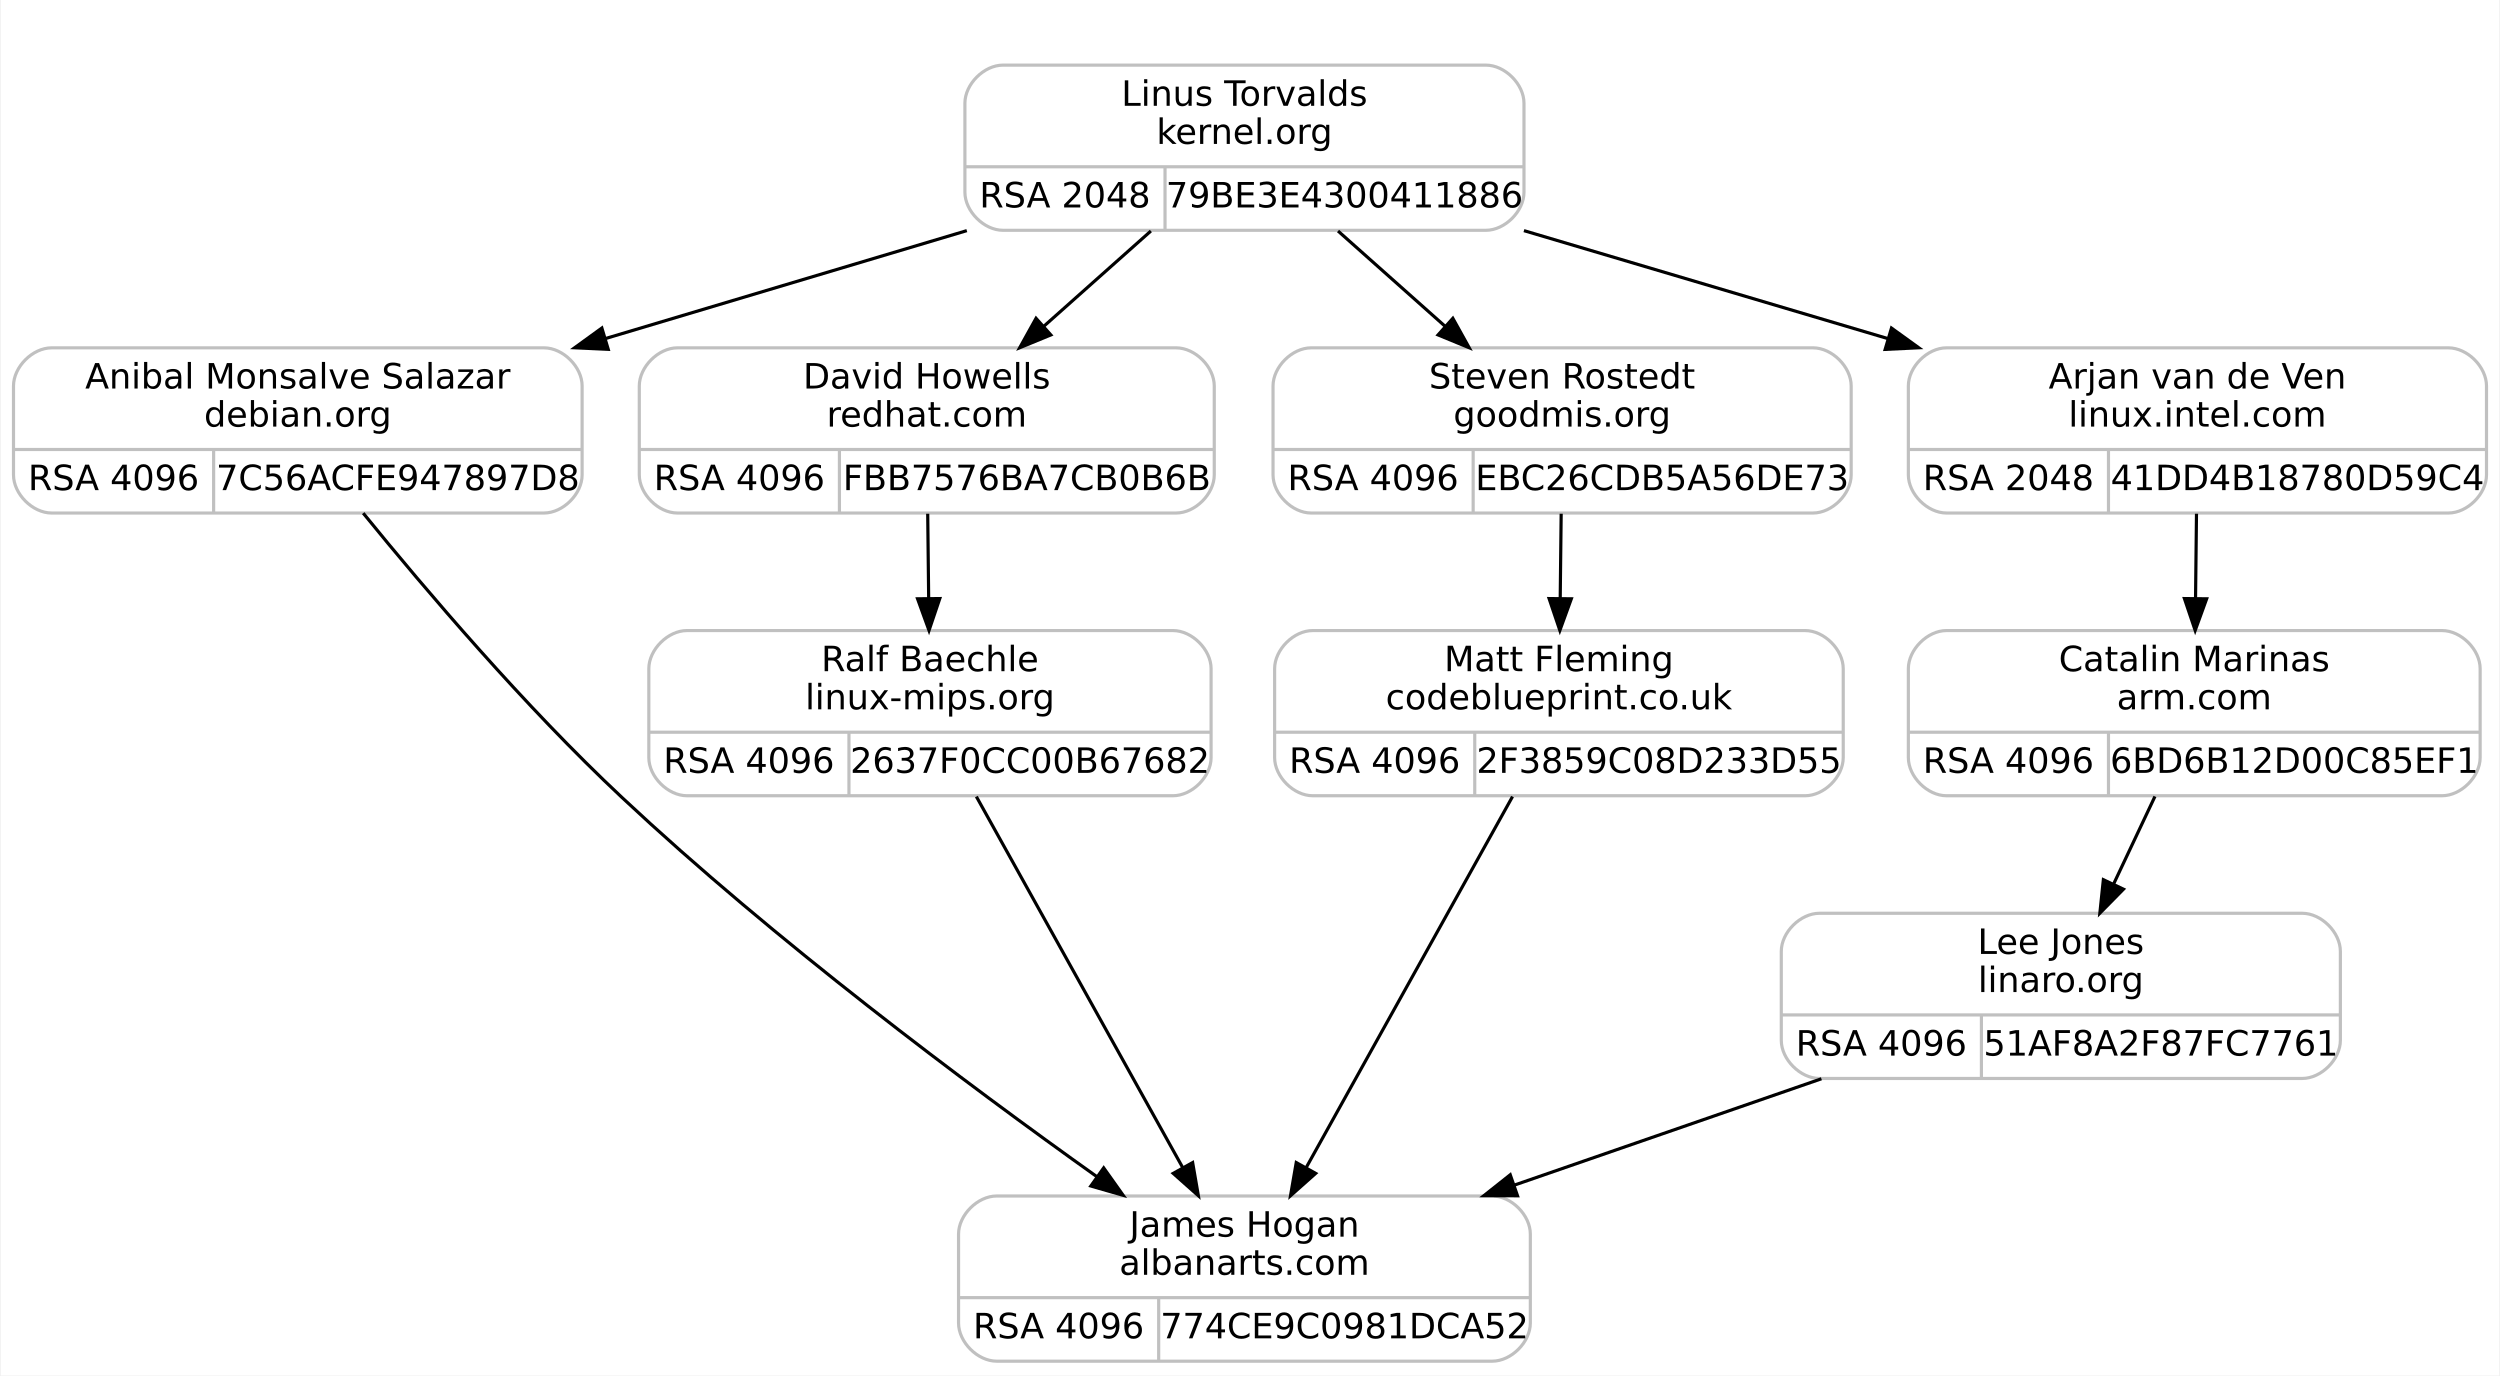
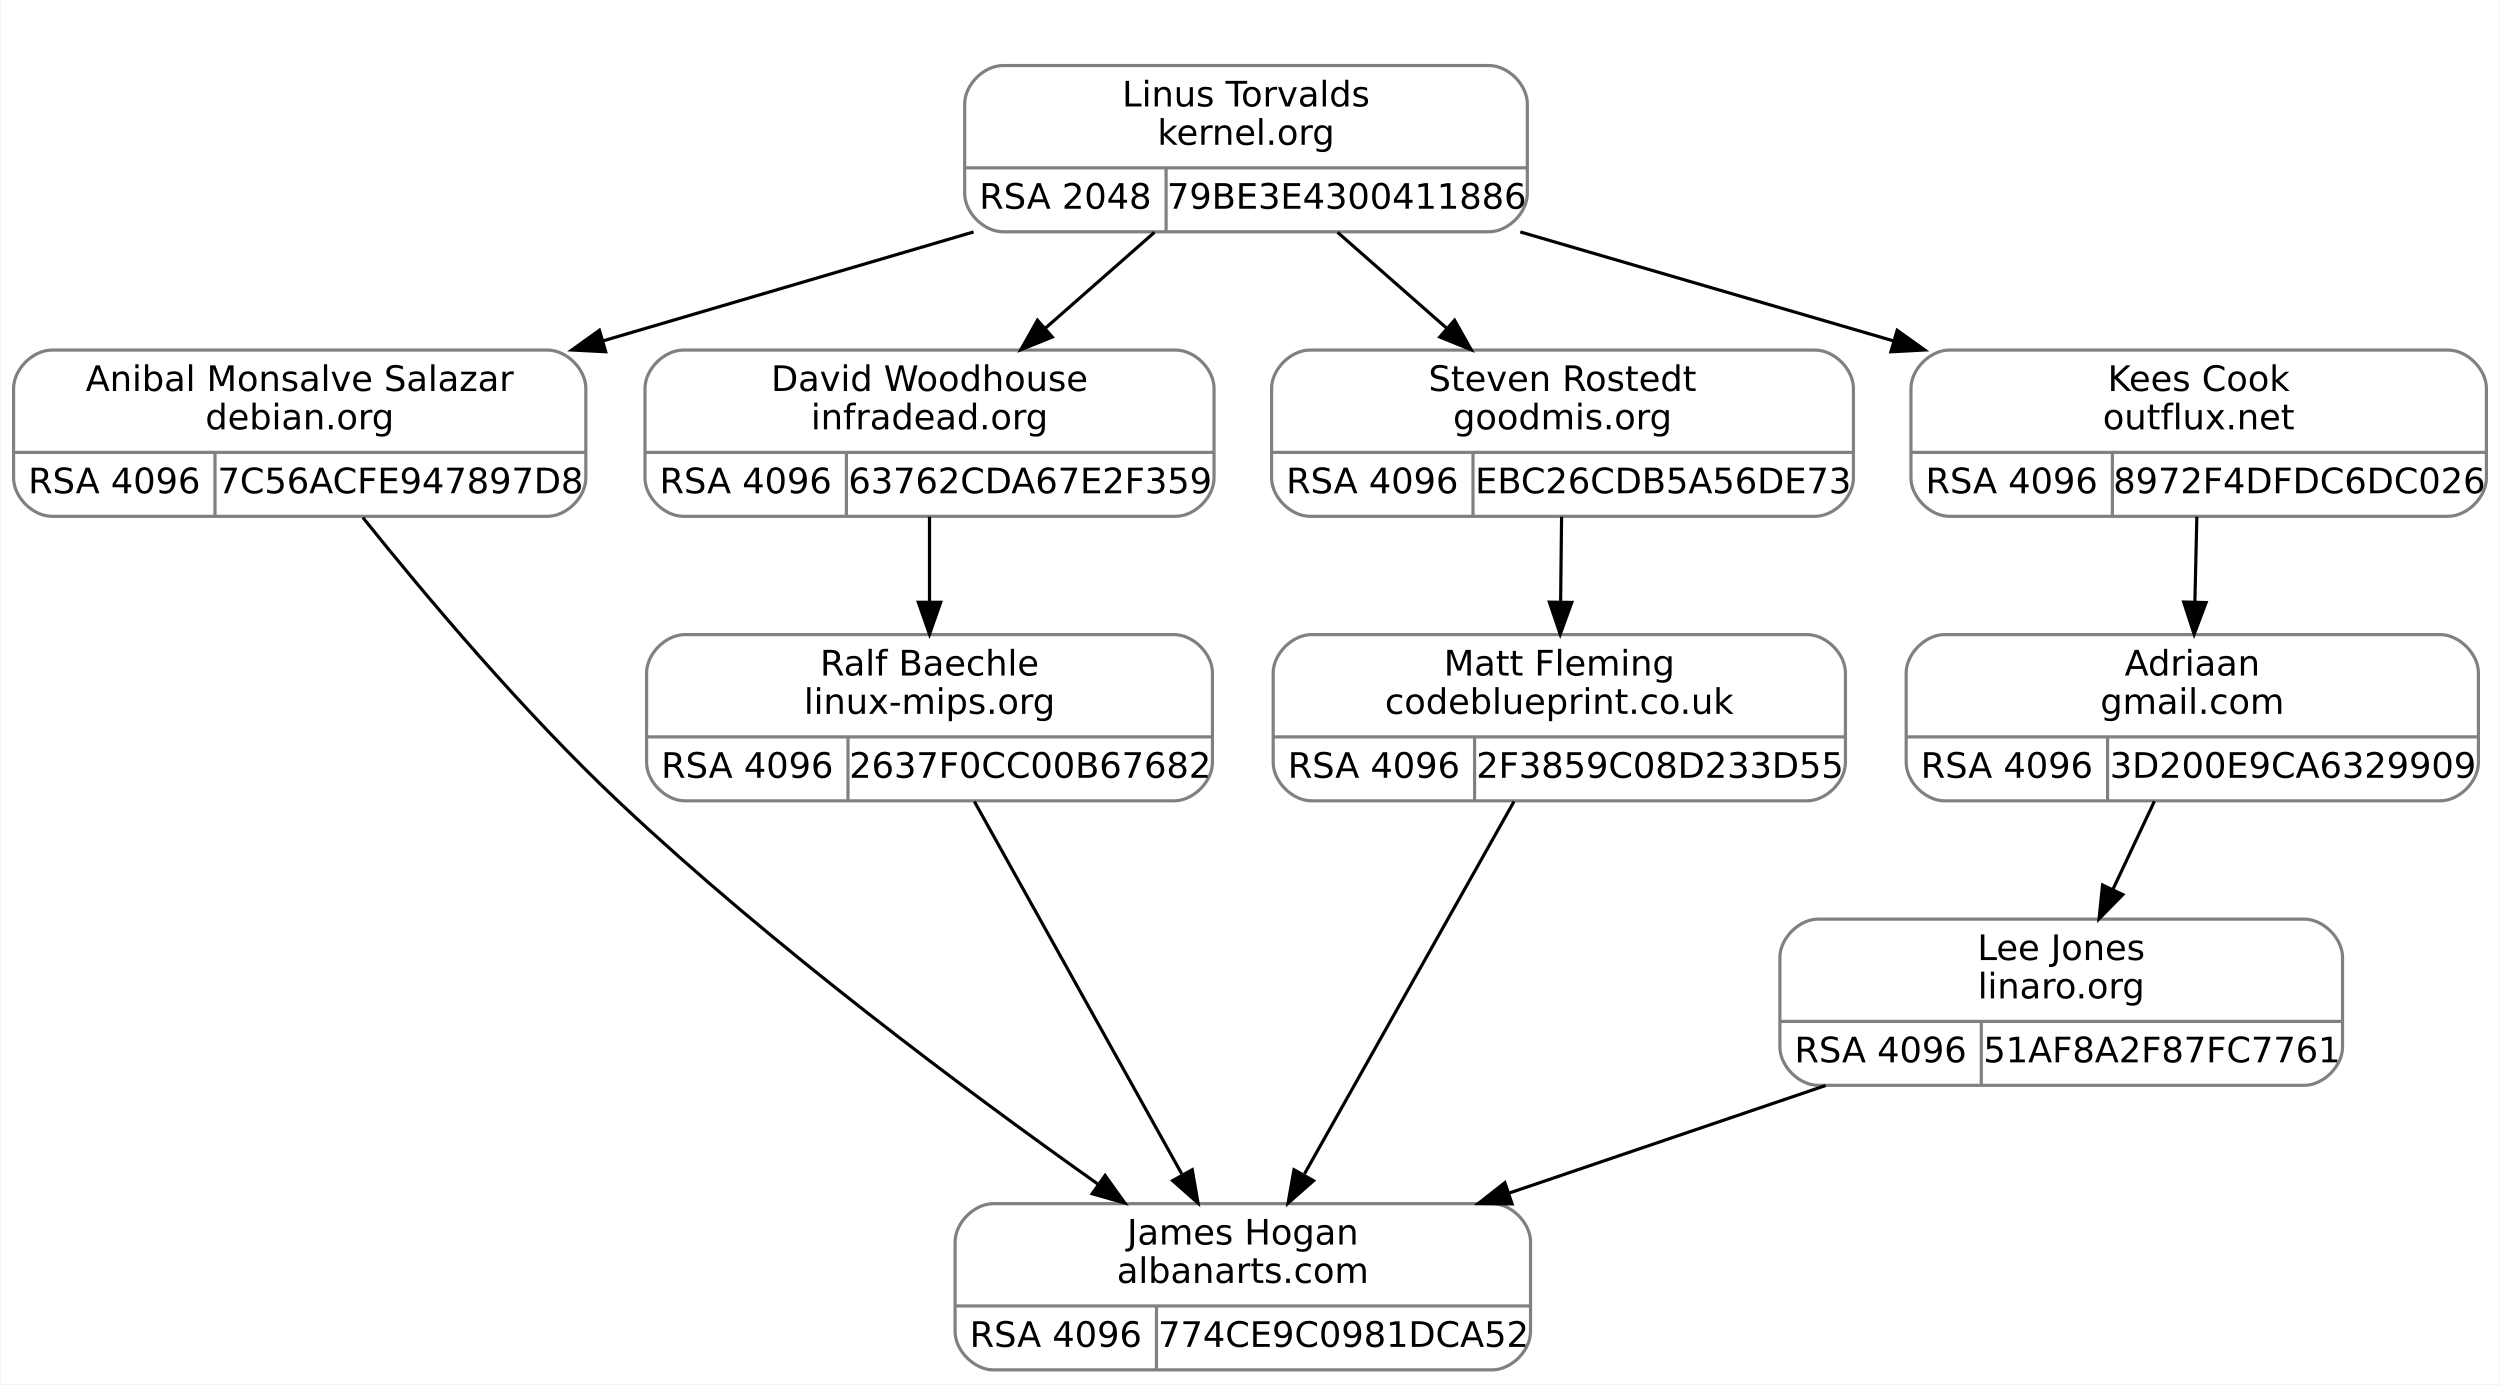
- <svg xmlns="http://www.w3.org/2000/svg" width="787pt" height="433pt" viewBox="0.00 0.00 786.50 433.00">
+ <svg xmlns="http://www.w3.org/2000/svg" width="782pt" height="433pt" viewBox="0.00 0.00 781.50 433.00">
  <g id="graph0" class="graph" transform="scale(1 1) rotate(0) translate(4 429)">
-     <polygon fill="#ffffff" stroke="transparent" points="-4,4 -4,-429 782.5,-429 782.5,4 -4,4" />
+     <polygon fill="white" stroke="transparent" points="-4,4 -4,-429 777.5,-429 777.5,4 -4,4" />
    <g id="clust1" class="cluster">
-       <polygon fill="none" stroke="#ffffff" points="291.5,-348 291.5,-417 483.5,-417 483.5,-348 291.5,-348" />
+       <polygon fill="none" stroke="white" points="289.5,-348 289.5,-417 481.5,-417 481.5,-348 289.5,-348" />
    </g>
    <g id="node1" class="node">
-       <path fill="none" stroke="#c0c0c0" d="M12,-267.5C12,-267.5 167,-267.5 167,-267.5 173,-267.5 179,-273.5 179,-279.5 179,-279.5 179,-307.5 179,-307.5 179,-313.5 173,-319.5 167,-319.5 167,-319.5 12,-319.5 12,-319.5 6,-319.5 0,-313.5 0,-307.5 0,-307.5 0,-279.5 0,-279.5 0,-273.5 6,-267.5 12,-267.5" />
-       <text text-anchor="middle" x="89.5" y="-306.7" font-family="droid sans,dejavu sans,helvetica" font-size="11.00" fill="#000000">Anibal Monsalve Salazar</text>
-       <text text-anchor="middle" x="89.5" y="-294.7" font-family="droid sans,dejavu sans,helvetica" font-size="11.00" fill="#000000">debian.org</text>
-       <polyline fill="none" stroke="#c0c0c0" points="0,-287.5 179,-287.5 " />
-       <text text-anchor="middle" x="31.5" y="-274.7" font-family="droid sans,dejavu sans,helvetica" font-size="11.00" fill="#000000">RSA 4096</text>
-       <polyline fill="none" stroke="#c0c0c0" points="63,-267.5 63,-287.5 " />
-       <text text-anchor="middle" x="121" y="-274.7" font-family="droid sans,dejavu sans,helvetica" font-size="11.00" fill="#000000">7C56ACFE947897D8</text>
+       <path fill="none" stroke="gray" d="M12,-267.5C12,-267.5 167,-267.5 167,-267.5 173,-267.5 179,-273.5 179,-279.5 179,-279.5 179,-307.5 179,-307.5 179,-313.5 173,-319.5 167,-319.5 167,-319.5 12,-319.5 12,-319.5 6,-319.5 0,-313.5 0,-307.5 0,-307.5 0,-279.5 0,-279.5 0,-273.5 6,-267.5 12,-267.5" />
+       <text text-anchor="middle" x="89.5" y="-306.7" font-family="droid sans,dejavu sans,helvetica" font-size="11.00">Anibal Monsalve Salazar</text>
+       <text text-anchor="middle" x="89.5" y="-294.7" font-family="droid sans,dejavu sans,helvetica" font-size="11.00">debian.org</text>
+       <polyline fill="none" stroke="gray" points="0,-287.5 179,-287.5 " />
+       <text text-anchor="middle" x="31.5" y="-274.7" font-family="droid sans,dejavu sans,helvetica" font-size="11.00">RSA 4096</text>
+       <polyline fill="none" stroke="gray" points="63,-267.5 63,-287.5 " />
+       <text text-anchor="middle" x="121" y="-274.7" font-family="droid sans,dejavu sans,helvetica" font-size="11.00">7C56ACFE947897D8</text>
    </g>
    <g id="node3" class="node">
-       <path fill="none" stroke="#c0c0c0" d="M309.5,-.5C309.5,-.5 465.5,-.5 465.5,-.5 471.5,-.5 477.5,-6.5 477.5,-12.5 477.5,-12.5 477.5,-40.5 477.5,-40.5 477.5,-46.5 471.5,-52.5 465.5,-52.5 465.5,-52.5 309.5,-52.5 309.5,-52.5 303.5,-52.5 297.5,-46.5 297.5,-40.5 297.5,-40.5 297.5,-12.5 297.5,-12.5 297.5,-6.5 303.5,-.5 309.5,-.5" />
-       <text text-anchor="middle" x="387.5" y="-39.7" font-family="droid sans,dejavu sans,helvetica" font-size="11.00" fill="#000000">James Hogan</text>
-       <text text-anchor="middle" x="387.5" y="-27.7" font-family="droid sans,dejavu sans,helvetica" font-size="11.00" fill="#000000">albanarts.com</text>
-       <polyline fill="none" stroke="#c0c0c0" points="297.5,-20.5 477.5,-20.5 " />
-       <text text-anchor="middle" x="329" y="-7.7" font-family="droid sans,dejavu sans,helvetica" font-size="11.00" fill="#000000">RSA 4096</text>
-       <polyline fill="none" stroke="#c0c0c0" points="360.5,-.5 360.5,-20.5 " />
-       <text text-anchor="middle" x="419" y="-7.7" font-family="droid sans,dejavu sans,helvetica" font-size="11.00" fill="#000000">774CE9C0981DCA52</text>
+       <path fill="none" stroke="gray" d="M306.5,-0.5C306.5,-0.5 462.5,-0.5 462.5,-0.5 468.5,-0.5 474.5,-6.5 474.5,-12.5 474.5,-12.5 474.5,-40.5 474.5,-40.5 474.5,-46.5 468.5,-52.5 462.5,-52.5 462.5,-52.5 306.5,-52.5 306.5,-52.5 300.5,-52.5 294.5,-46.5 294.5,-40.5 294.5,-40.5 294.5,-12.5 294.5,-12.5 294.5,-6.5 300.5,-0.5 306.5,-0.5" />
+       <text text-anchor="middle" x="384.5" y="-39.7" font-family="droid sans,dejavu sans,helvetica" font-size="11.00">James Hogan</text>
+       <text text-anchor="middle" x="384.5" y="-27.7" font-family="droid sans,dejavu sans,helvetica" font-size="11.00">albanarts.com</text>
+       <polyline fill="none" stroke="gray" points="294.5,-20.5 474.5,-20.5 " />
+       <text text-anchor="middle" x="326" y="-7.7" font-family="droid sans,dejavu sans,helvetica" font-size="11.00">RSA 4096</text>
+       <polyline fill="none" stroke="gray" points="357.5,-0.5 357.5,-20.5 " />
+       <text text-anchor="middle" x="416" y="-7.7" font-family="droid sans,dejavu sans,helvetica" font-size="11.00">774CE9C0981DCA52</text>
    </g>
    <g id="edge2" class="edge">
-       <path fill="none" stroke="#000000" d="M110.09,-267.457C129.828,-243.178 161.042,-206.53 191.5,-178 239.513,-133.028 300.125,-87.71 341.138,-58.516" />
-       <polygon fill="#000000" stroke="#000000" points="343.188,-61.353 349.325,-52.717 339.142,-55.641 343.188,-61.353" />
+       <path fill="none" stroke="black" d="M109.26,-267.11C128.55,-243.03 159.33,-206.4 189.5,-178 237.47,-132.85 298.32,-87.54 339.17,-58.62" />
+       <polygon fill="black" stroke="black" points="341.42,-61.32 347.58,-52.7 337.38,-55.6 341.42,-61.32" />
    </g>
    <g id="node2" class="node">
-       <path fill="none" stroke="#c0c0c0" d="M311.5,-356.5C311.5,-356.5 463.5,-356.5 463.5,-356.5 469.5,-356.5 475.5,-362.5 475.5,-368.5 475.5,-368.5 475.5,-396.5 475.5,-396.5 475.5,-402.5 469.5,-408.5 463.5,-408.5 463.5,-408.5 311.5,-408.5 311.5,-408.5 305.5,-408.5 299.5,-402.5 299.5,-396.5 299.5,-396.5 299.5,-368.5 299.5,-368.5 299.5,-362.5 305.5,-356.5 311.5,-356.5" />
-       <text text-anchor="middle" x="387.5" y="-395.7" font-family="droid sans,dejavu sans,helvetica" font-size="11.00" fill="#000000">Linus Torvalds</text>
-       <text text-anchor="middle" x="387.5" y="-383.7" font-family="droid sans,dejavu sans,helvetica" font-size="11.00" fill="#000000">kernel.org</text>
-       <polyline fill="none" stroke="#c0c0c0" points="299.5,-376.5 475.5,-376.5 " />
-       <text text-anchor="middle" x="331" y="-363.7" font-family="droid sans,dejavu sans,helvetica" font-size="11.00" fill="#000000">RSA 2048</text>
-       <polyline fill="none" stroke="#c0c0c0" points="362.5,-356.5 362.5,-376.5 " />
-       <text text-anchor="middle" x="419" y="-363.7" font-family="droid sans,dejavu sans,helvetica" font-size="11.00" fill="#000000">79BE3E4300411886</text>
+       <path fill="none" stroke="gray" d="M309.5,-356.5C309.5,-356.5 461.5,-356.5 461.5,-356.5 467.5,-356.5 473.5,-362.5 473.5,-368.5 473.5,-368.5 473.5,-396.5 473.5,-396.5 473.5,-402.5 467.5,-408.5 461.5,-408.5 461.5,-408.5 309.5,-408.5 309.5,-408.5 303.5,-408.5 297.5,-402.5 297.5,-396.5 297.5,-396.5 297.5,-368.5 297.5,-368.5 297.5,-362.5 303.5,-356.5 309.5,-356.5" />
+       <text text-anchor="middle" x="385.5" y="-395.7" font-family="droid sans,dejavu sans,helvetica" font-size="11.00">Linus Torvalds</text>
+       <text text-anchor="middle" x="385.5" y="-383.7" font-family="droid sans,dejavu sans,helvetica" font-size="11.00">kernel.org</text>
+       <polyline fill="none" stroke="gray" points="297.5,-376.5 473.5,-376.5 " />
+       <text text-anchor="middle" x="329" y="-363.7" font-family="droid sans,dejavu sans,helvetica" font-size="11.00">RSA 2048</text>
+       <polyline fill="none" stroke="gray" points="360.5,-356.5 360.5,-376.5 " />
+       <text text-anchor="middle" x="417" y="-363.7" font-family="droid sans,dejavu sans,helvetica" font-size="11.00">79BE3E4300411886</text>
    </g>
    <g id="edge1" class="edge">
-       <path fill="none" stroke="#000000" d="M300.104,-356.398C264.395,-345.734 222.958,-333.358 186.333,-322.42" />
-       <polygon fill="#000000" stroke="#000000" points="187.221,-319.032 176.637,-319.524 185.217,-325.74 187.221,-319.032" />
+       <path fill="none" stroke="black" d="M300.28,-356.45C264.07,-345.81 221.69,-333.35 184.48,-322.41" />
+       <polygon fill="black" stroke="black" points="185.21,-318.98 174.63,-319.52 183.24,-325.7 185.21,-318.98" />
    </g>
    <g id="node4" class="node">
-       <path fill="none" stroke="#c0c0c0" d="M209,-267.5C209,-267.5 366,-267.5 366,-267.5 372,-267.5 378,-273.5 378,-279.5 378,-279.5 378,-307.5 378,-307.5 378,-313.5 372,-319.5 366,-319.5 366,-319.5 209,-319.5 209,-319.5 203,-319.5 197,-313.5 197,-307.5 197,-307.5 197,-279.5 197,-279.5 197,-273.5 203,-267.5 209,-267.5" />
-       <text text-anchor="middle" x="287.5" y="-306.7" font-family="droid sans,dejavu sans,helvetica" font-size="11.00" fill="#000000">David Howells</text>
-       <text text-anchor="middle" x="287.5" y="-294.7" font-family="droid sans,dejavu sans,helvetica" font-size="11.00" fill="#000000">redhat.com</text>
-       <polyline fill="none" stroke="#c0c0c0" points="197,-287.5 378,-287.5 " />
-       <text text-anchor="middle" x="228.5" y="-274.7" font-family="droid sans,dejavu sans,helvetica" font-size="11.00" fill="#000000">RSA 4096</text>
-       <polyline fill="none" stroke="#c0c0c0" points="260,-267.5 260,-287.5 " />
-       <text text-anchor="middle" x="319" y="-274.7" font-family="droid sans,dejavu sans,helvetica" font-size="11.00" fill="#000000">FBB7576BA7CB0B6B</text>
+       <path fill="none" stroke="gray" d="M209.5,-267.5C209.5,-267.5 363.5,-267.5 363.5,-267.5 369.5,-267.5 375.5,-273.5 375.5,-279.5 375.5,-279.5 375.5,-307.5 375.5,-307.5 375.5,-313.5 369.5,-319.5 363.5,-319.5 363.5,-319.5 209.5,-319.5 209.5,-319.5 203.5,-319.5 197.5,-313.5 197.5,-307.5 197.5,-307.5 197.5,-279.5 197.5,-279.5 197.5,-273.5 203.5,-267.5 209.5,-267.5" />
+       <text text-anchor="middle" x="286.5" y="-306.7" font-family="droid sans,dejavu sans,helvetica" font-size="11.00">David Woodhouse</text>
+       <text text-anchor="middle" x="286.5" y="-294.7" font-family="droid sans,dejavu sans,helvetica" font-size="11.00">infradead.org</text>
+       <polyline fill="none" stroke="gray" points="197.5,-287.5 375.5,-287.5 " />
+       <text text-anchor="middle" x="229" y="-274.7" font-family="droid sans,dejavu sans,helvetica" font-size="11.00">RSA 4096</text>
+       <polyline fill="none" stroke="gray" points="260.5,-267.5 260.5,-287.5 " />
+       <text text-anchor="middle" x="318" y="-274.7" font-family="droid sans,dejavu sans,helvetica" font-size="11.00">63762CDA67E2F359</text>
    </g>
    <g id="edge3" class="edge">
-       <path fill="none" stroke="#000000" d="M358.038,-356.278C347.459,-346.863 335.395,-336.126 324.272,-326.227" />
-       <polygon fill="#000000" stroke="#000000" points="326.549,-323.568 316.752,-319.534 321.895,-328.797 326.549,-323.568" />
+       <path fill="none" stroke="black" d="M356.87,-356.34C346.19,-346.96 333.94,-336.19 322.68,-326.29" />
+       <polygon fill="black" stroke="black" points="324.89,-323.58 315.07,-319.61 320.27,-328.84 324.89,-323.58" />
    </g>
    <g id="node6" class="node">
-       <path fill="none" stroke="#c0c0c0" d="M408.5,-267.5C408.5,-267.5 566.5,-267.5 566.5,-267.5 572.5,-267.5 578.5,-273.5 578.5,-279.5 578.5,-279.5 578.5,-307.5 578.5,-307.5 578.5,-313.5 572.5,-319.5 566.5,-319.5 566.5,-319.5 408.5,-319.5 408.5,-319.5 402.5,-319.5 396.5,-313.5 396.5,-307.5 396.5,-307.5 396.5,-279.5 396.5,-279.5 396.5,-273.5 402.5,-267.5 408.5,-267.5" />
-       <text text-anchor="middle" x="487.5" y="-306.7" font-family="droid sans,dejavu sans,helvetica" font-size="11.00" fill="#000000">Steven Rostedt</text>
-       <text text-anchor="middle" x="487.5" y="-294.7" font-family="droid sans,dejavu sans,helvetica" font-size="11.00" fill="#000000">goodmis.org</text>
-       <polyline fill="none" stroke="#c0c0c0" points="396.5,-287.5 578.5,-287.5 " />
-       <text text-anchor="middle" x="428" y="-274.7" font-family="droid sans,dejavu sans,helvetica" font-size="11.00" fill="#000000">RSA 4096</text>
-       <polyline fill="none" stroke="#c0c0c0" points="459.5,-267.5 459.5,-287.5 " />
-       <text text-anchor="middle" x="519" y="-274.7" font-family="droid sans,dejavu sans,helvetica" font-size="11.00" fill="#000000">EBC26CDB5A56DE73</text>
+       <path fill="none" stroke="gray" d="M405.5,-267.5C405.5,-267.5 563.5,-267.5 563.5,-267.5 569.5,-267.5 575.5,-273.5 575.5,-279.5 575.5,-279.5 575.5,-307.5 575.5,-307.5 575.5,-313.5 569.5,-319.5 563.5,-319.5 563.5,-319.5 405.5,-319.5 405.5,-319.5 399.5,-319.5 393.5,-313.5 393.5,-307.5 393.5,-307.5 393.5,-279.5 393.5,-279.5 393.5,-273.5 399.5,-267.5 405.5,-267.5" />
+       <text text-anchor="middle" x="484.5" y="-306.7" font-family="droid sans,dejavu sans,helvetica" font-size="11.00">Steven Rostedt</text>
+       <text text-anchor="middle" x="484.5" y="-294.7" font-family="droid sans,dejavu sans,helvetica" font-size="11.00">goodmis.org</text>
+       <polyline fill="none" stroke="gray" points="393.5,-287.5 575.5,-287.5 " />
+       <text text-anchor="middle" x="425" y="-274.7" font-family="droid sans,dejavu sans,helvetica" font-size="11.00">RSA 4096</text>
+       <polyline fill="none" stroke="gray" points="456.5,-267.5 456.5,-287.5 " />
+       <text text-anchor="middle" x="516" y="-274.7" font-family="droid sans,dejavu sans,helvetica" font-size="11.00">EBC26CDB5A56DE73</text>
    </g>
    <g id="edge6" class="edge">
-       <path fill="none" stroke="#000000" d="M416.962,-356.278C427.541,-346.863 439.605,-336.126 450.728,-326.227" />
-       <polygon fill="#000000" stroke="#000000" points="453.105,-328.797 458.248,-319.534 448.451,-323.568 453.105,-328.797" />
+       <path fill="none" stroke="black" d="M414.13,-356.34C424.81,-346.96 437.06,-336.19 448.32,-326.29" />
+       <polygon fill="black" stroke="black" points="450.73,-328.84 455.93,-319.61 446.11,-323.58 450.73,-328.84" />
    </g>
    <g id="node8" class="node">
-       <path fill="none" stroke="#c0c0c0" d="M608.5,-267.5C608.5,-267.5 766.5,-267.5 766.5,-267.5 772.5,-267.5 778.5,-273.5 778.5,-279.5 778.5,-279.5 778.5,-307.5 778.5,-307.5 778.5,-313.5 772.5,-319.5 766.5,-319.5 766.5,-319.5 608.5,-319.5 608.5,-319.5 602.5,-319.5 596.5,-313.5 596.5,-307.5 596.5,-307.5 596.5,-279.5 596.5,-279.5 596.5,-273.5 602.5,-267.5 608.5,-267.5" />
-       <text text-anchor="middle" x="687.5" y="-306.7" font-family="droid sans,dejavu sans,helvetica" font-size="11.00" fill="#000000">Arjan van de Ven</text>
-       <text text-anchor="middle" x="687.5" y="-294.7" font-family="droid sans,dejavu sans,helvetica" font-size="11.00" fill="#000000">linux.intel.com</text>
-       <polyline fill="none" stroke="#c0c0c0" points="596.5,-287.5 778.5,-287.5 " />
-       <text text-anchor="middle" x="628" y="-274.7" font-family="droid sans,dejavu sans,helvetica" font-size="11.00" fill="#000000">RSA 2048</text>
-       <polyline fill="none" stroke="#c0c0c0" points="659.5,-267.5 659.5,-287.5 " />
-       <text text-anchor="middle" x="719" y="-274.7" font-family="droid sans,dejavu sans,helvetica" font-size="11.00" fill="#000000">41DD4B18780D59C4</text>
+       <path fill="none" stroke="gray" d="M605.5,-267.5C605.5,-267.5 761.5,-267.5 761.5,-267.5 767.5,-267.5 773.5,-273.5 773.5,-279.5 773.5,-279.5 773.5,-307.5 773.5,-307.5 773.5,-313.5 767.5,-319.5 761.5,-319.5 761.5,-319.5 605.5,-319.5 605.5,-319.5 599.5,-319.5 593.5,-313.5 593.5,-307.5 593.5,-307.5 593.5,-279.5 593.5,-279.5 593.5,-273.5 599.5,-267.5 605.5,-267.5" />
+       <text text-anchor="middle" x="683.5" y="-306.7" font-family="droid sans,dejavu sans,helvetica" font-size="11.00">Kees Cook</text>
+       <text text-anchor="middle" x="683.5" y="-294.7" font-family="droid sans,dejavu sans,helvetica" font-size="11.00">outflux.net</text>
+       <polyline fill="none" stroke="gray" points="593.5,-287.5 773.5,-287.5 " />
+       <text text-anchor="middle" x="625" y="-274.7" font-family="droid sans,dejavu sans,helvetica" font-size="11.00">RSA 4096</text>
+       <polyline fill="none" stroke="gray" points="656.5,-267.5 656.5,-287.5 " />
+       <text text-anchor="middle" x="715" y="-274.7" font-family="droid sans,dejavu sans,helvetica" font-size="11.00">8972F4DFDC6DC026</text>
    </g>
    <g id="edge9" class="edge">
-       <path fill="none" stroke="#000000" d="M475.483,-356.398C511.431,-345.734 553.146,-333.358 590.017,-322.42" />
-       <polygon fill="#000000" stroke="#000000" points="591.186,-325.724 599.778,-319.524 589.196,-319.013 591.186,-325.724" />
+       <path fill="none" stroke="black" d="M471.29,-356.45C507.75,-345.81 550.41,-333.35 587.88,-322.41" />
+       <polygon fill="black" stroke="black" points="589.18,-325.68 597.8,-319.52 587.22,-318.96 589.18,-325.68" />
    </g>
    <g id="node5" class="node">
-       <path fill="none" stroke="#c0c0c0" d="M212,-178.5C212,-178.5 365,-178.5 365,-178.5 371,-178.5 377,-184.5 377,-190.5 377,-190.5 377,-218.5 377,-218.5 377,-224.5 371,-230.5 365,-230.5 365,-230.5 212,-230.5 212,-230.5 206,-230.5 200,-224.5 200,-218.5 200,-218.5 200,-190.5 200,-190.5 200,-184.5 206,-178.5 212,-178.5" />
-       <text text-anchor="middle" x="288.5" y="-217.7" font-family="droid sans,dejavu sans,helvetica" font-size="11.00" fill="#000000">Ralf Baechle</text>
-       <text text-anchor="middle" x="288.5" y="-205.7" font-family="droid sans,dejavu sans,helvetica" font-size="11.00" fill="#000000">linux-mips.org</text>
-       <polyline fill="none" stroke="#c0c0c0" points="200,-198.5 377,-198.5 " />
-       <text text-anchor="middle" x="231.5" y="-185.7" font-family="droid sans,dejavu sans,helvetica" font-size="11.00" fill="#000000">RSA 4096</text>
-       <polyline fill="none" stroke="#c0c0c0" points="263,-178.5 263,-198.5 " />
-       <text text-anchor="middle" x="320" y="-185.7" font-family="droid sans,dejavu sans,helvetica" font-size="11.00" fill="#000000">2637F0CC00B67682</text>
+       <path fill="none" stroke="gray" d="M210,-178.5C210,-178.5 363,-178.5 363,-178.5 369,-178.5 375,-184.5 375,-190.5 375,-190.5 375,-218.5 375,-218.5 375,-224.5 369,-230.5 363,-230.5 363,-230.5 210,-230.5 210,-230.5 204,-230.5 198,-224.5 198,-218.5 198,-218.5 198,-190.5 198,-190.5 198,-184.5 204,-178.5 210,-178.5" />
+       <text text-anchor="middle" x="286.5" y="-217.7" font-family="droid sans,dejavu sans,helvetica" font-size="11.00">Ralf Baechle</text>
+       <text text-anchor="middle" x="286.5" y="-205.7" font-family="droid sans,dejavu sans,helvetica" font-size="11.00">linux-mips.org</text>
+       <polyline fill="none" stroke="gray" points="198,-198.5 375,-198.5 " />
+       <text text-anchor="middle" x="229.5" y="-185.7" font-family="droid sans,dejavu sans,helvetica" font-size="11.00">RSA 4096</text>
+       <polyline fill="none" stroke="gray" points="261,-178.5 261,-198.5 " />
+       <text text-anchor="middle" x="318" y="-185.7" font-family="droid sans,dejavu sans,helvetica" font-size="11.00">2637F0CC00B67682</text>
    </g>
    <g id="edge4" class="edge">
-       <path fill="none" stroke="#000000" d="M287.795,-267.278C287.888,-258.95 287.993,-249.587 288.093,-240.684" />
-       <polygon fill="#000000" stroke="#000000" points="291.595,-240.573 288.207,-230.534 284.595,-240.494 291.595,-240.573" />
+       <path fill="none" stroke="black" d="M286.5,-267.34C286.5,-259.04 286.5,-249.65 286.5,-240.75" />
+       <polygon fill="black" stroke="black" points="290,-240.61 286.5,-230.61 283,-240.61 290,-240.61" />
    </g>
    <g id="edge5" class="edge">
-       <path fill="none" stroke="#000000" d="M303.108,-178.236C320.339,-147.254 349.049,-95.635 368.125,-61.335" />
-       <polygon fill="#000000" stroke="#000000" points="371.192,-63.023 372.993,-52.582 365.074,-59.62 371.192,-63.023" />
+       <path fill="none" stroke="black" d="M300.54,-178.28C317.57,-147.7 346.35,-96.01 365.39,-61.82" />
+       <polygon fill="black" stroke="black" points="368.68,-63.11 370.49,-52.67 362.56,-59.7 368.68,-63.11" />
    </g>
    <g id="node7" class="node">
-       <path fill="none" stroke="#c0c0c0" d="M409,-178.5C409,-178.5 564,-178.5 564,-178.5 570,-178.5 576,-184.5 576,-190.5 576,-190.5 576,-218.5 576,-218.5 576,-224.5 570,-230.5 564,-230.5 564,-230.5 409,-230.5 409,-230.5 403,-230.5 397,-224.5 397,-218.5 397,-218.5 397,-190.5 397,-190.5 397,-184.5 403,-178.5 409,-178.5" />
-       <text text-anchor="middle" x="486.5" y="-217.7" font-family="droid sans,dejavu sans,helvetica" font-size="11.00" fill="#000000">Matt Fleming</text>
-       <text text-anchor="middle" x="486.5" y="-205.7" font-family="droid sans,dejavu sans,helvetica" font-size="11.00" fill="#000000">codeblueprint.co.uk</text>
-       <polyline fill="none" stroke="#c0c0c0" points="397,-198.5 576,-198.5 " />
-       <text text-anchor="middle" x="428.5" y="-185.7" font-family="droid sans,dejavu sans,helvetica" font-size="11.00" fill="#000000">RSA 4096</text>
-       <polyline fill="none" stroke="#c0c0c0" points="460,-178.5 460,-198.5 " />
-       <text text-anchor="middle" x="518" y="-185.7" font-family="droid sans,dejavu sans,helvetica" font-size="11.00" fill="#000000">2F3859C08D233D55</text>
+       <path fill="none" stroke="gray" d="M406,-178.5C406,-178.5 561,-178.5 561,-178.5 567,-178.5 573,-184.5 573,-190.5 573,-190.5 573,-218.5 573,-218.5 573,-224.5 567,-230.5 561,-230.5 561,-230.5 406,-230.5 406,-230.5 400,-230.5 394,-224.5 394,-218.5 394,-218.5 394,-190.5 394,-190.5 394,-184.5 400,-178.5 406,-178.5" />
+       <text text-anchor="middle" x="483.5" y="-217.7" font-family="droid sans,dejavu sans,helvetica" font-size="11.00">Matt Fleming</text>
+       <text text-anchor="middle" x="483.5" y="-205.7" font-family="droid sans,dejavu sans,helvetica" font-size="11.00">codeblueprint.co.uk</text>
+       <polyline fill="none" stroke="gray" points="394,-198.5 573,-198.5 " />
+       <text text-anchor="middle" x="425.5" y="-185.7" font-family="droid sans,dejavu sans,helvetica" font-size="11.00">RSA 4096</text>
+       <polyline fill="none" stroke="gray" points="457,-178.5 457,-198.5 " />
+       <text text-anchor="middle" x="515" y="-185.7" font-family="droid sans,dejavu sans,helvetica" font-size="11.00">2F3859C08D233D55</text>
    </g>
    <g id="edge7" class="edge">
-       <path fill="none" stroke="#000000" d="M487.205,-267.278C487.112,-258.95 487.007,-249.587 486.907,-240.684" />
-       <polygon fill="#000000" stroke="#000000" points="490.405,-240.494 486.793,-230.534 483.405,-240.573 490.405,-240.494" />
+       <path fill="none" stroke="black" d="M484.21,-267.34C484.12,-259.04 484.01,-249.65 483.91,-240.75" />
+       <polygon fill="black" stroke="black" points="487.4,-240.57 483.79,-230.61 480.4,-240.65 487.4,-240.57" />
    </g>
    <g id="edge8" class="edge">
-       <path fill="none" stroke="#000000" d="M471.892,-178.236C454.661,-147.254 425.951,-95.635 406.875,-61.335" />
-       <polygon fill="#000000" stroke="#000000" points="409.926,-59.62 402.007,-52.582 403.808,-63.023 409.926,-59.62" />
+       <path fill="none" stroke="black" d="M469.32,-178.28C452.11,-147.7 423.04,-96.01 403.8,-61.82" />
+       <polygon fill="black" stroke="black" points="406.61,-59.67 398.66,-52.67 400.51,-63.1 406.61,-59.67" />
    </g>
    <g id="node9" class="node">
-       <path fill="none" stroke="#c0c0c0" d="M608.5,-178.5C608.5,-178.5 764.5,-178.5 764.5,-178.5 770.5,-178.5 776.5,-184.5 776.5,-190.5 776.5,-190.5 776.5,-218.5 776.5,-218.5 776.5,-224.5 770.5,-230.5 764.5,-230.5 764.5,-230.5 608.5,-230.5 608.5,-230.5 602.5,-230.5 596.5,-224.5 596.5,-218.5 596.5,-218.5 596.5,-190.5 596.5,-190.5 596.5,-184.5 602.5,-178.5 608.5,-178.5" />
-       <text text-anchor="middle" x="686.5" y="-217.7" font-family="droid sans,dejavu sans,helvetica" font-size="11.00" fill="#000000">Catalin Marinas</text>
-       <text text-anchor="middle" x="686.5" y="-205.7" font-family="droid sans,dejavu sans,helvetica" font-size="11.00" fill="#000000">arm.com</text>
-       <polyline fill="none" stroke="#c0c0c0" points="596.5,-198.5 776.5,-198.5 " />
-       <text text-anchor="middle" x="628" y="-185.7" font-family="droid sans,dejavu sans,helvetica" font-size="11.00" fill="#000000">RSA 4096</text>
-       <polyline fill="none" stroke="#c0c0c0" points="659.5,-178.5 659.5,-198.5 " />
-       <text text-anchor="middle" x="718" y="-185.7" font-family="droid sans,dejavu sans,helvetica" font-size="11.00" fill="#000000">6BD6B12D00C85EF1</text>
+       <path fill="none" stroke="gray" d="M604,-178.5C604,-178.5 759,-178.5 759,-178.5 765,-178.5 771,-184.5 771,-190.5 771,-190.5 771,-218.5 771,-218.5 771,-224.5 765,-230.5 759,-230.5 759,-230.5 604,-230.5 604,-230.5 598,-230.5 592,-224.5 592,-218.5 592,-218.5 592,-190.5 592,-190.5 592,-184.5 598,-178.5 604,-178.5" />
+       <text text-anchor="middle" x="681.5" y="-217.7" font-family="droid sans,dejavu sans,helvetica" font-size="11.00">Adriaan</text>
+       <text text-anchor="middle" x="681.5" y="-205.7" font-family="droid sans,dejavu sans,helvetica" font-size="11.00">gmail.com</text>
+       <polyline fill="none" stroke="gray" points="592,-198.5 771,-198.5 " />
+       <text text-anchor="middle" x="623.5" y="-185.7" font-family="droid sans,dejavu sans,helvetica" font-size="11.00">RSA 4096</text>
+       <polyline fill="none" stroke="gray" points="655,-178.5 655,-198.5 " />
+       <text text-anchor="middle" x="713" y="-185.7" font-family="droid sans,dejavu sans,helvetica" font-size="11.00">3D200E9CA6329909</text>
    </g>
    <g id="edge10" class="edge">
-       <path fill="none" stroke="#000000" d="M687.205,-267.278C687.112,-258.95 687.007,-249.587 686.907,-240.684" />
-       <polygon fill="#000000" stroke="#000000" points="690.405,-240.494 686.793,-230.534 683.405,-240.573 690.405,-240.494" />
+       <path fill="none" stroke="black" d="M682.92,-267.34C682.73,-259.04 682.52,-249.65 682.31,-240.75" />
+       <polygon fill="black" stroke="black" points="685.81,-240.52 682.08,-230.61 678.81,-240.69 685.81,-240.52" />
    </g>
    <g id="node10" class="node">
-       <path fill="none" stroke="#c0c0c0" d="M568.5,-89.5C568.5,-89.5 720.5,-89.5 720.5,-89.5 726.5,-89.5 732.5,-95.5 732.5,-101.5 732.5,-101.5 732.5,-129.5 732.5,-129.5 732.5,-135.5 726.5,-141.5 720.5,-141.5 720.5,-141.5 568.5,-141.5 568.5,-141.5 562.5,-141.5 556.5,-135.5 556.5,-129.5 556.5,-129.5 556.5,-101.5 556.5,-101.5 556.5,-95.5 562.5,-89.5 568.5,-89.5" />
-       <text text-anchor="middle" x="644.5" y="-128.7" font-family="droid sans,dejavu sans,helvetica" font-size="11.00" fill="#000000">Lee Jones</text>
-       <text text-anchor="middle" x="644.5" y="-116.7" font-family="droid sans,dejavu sans,helvetica" font-size="11.00" fill="#000000">linaro.org</text>
-       <polyline fill="none" stroke="#c0c0c0" points="556.5,-109.5 732.5,-109.5 " />
-       <text text-anchor="middle" x="588" y="-96.7" font-family="droid sans,dejavu sans,helvetica" font-size="11.00" fill="#000000">RSA 4096</text>
-       <polyline fill="none" stroke="#c0c0c0" points="619.5,-89.5 619.5,-109.5 " />
-       <text text-anchor="middle" x="676" y="-96.7" font-family="droid sans,dejavu sans,helvetica" font-size="11.00" fill="#000000">51AF8A2F87FC7761</text>
+       <path fill="none" stroke="gray" d="M564.5,-89.5C564.5,-89.5 716.5,-89.5 716.5,-89.5 722.5,-89.5 728.5,-95.5 728.5,-101.5 728.5,-101.5 728.5,-129.5 728.5,-129.5 728.5,-135.5 722.5,-141.5 716.5,-141.5 716.5,-141.5 564.5,-141.5 564.5,-141.5 558.5,-141.5 552.5,-135.5 552.5,-129.5 552.5,-129.5 552.5,-101.5 552.5,-101.5 552.5,-95.5 558.5,-89.5 564.5,-89.5" />
+       <text text-anchor="middle" x="640.5" y="-128.7" font-family="droid sans,dejavu sans,helvetica" font-size="11.00">Lee Jones</text>
+       <text text-anchor="middle" x="640.5" y="-116.7" font-family="droid sans,dejavu sans,helvetica" font-size="11.00">linaro.org</text>
+       <polyline fill="none" stroke="gray" points="552.5,-109.5 728.5,-109.5 " />
+       <text text-anchor="middle" x="584" y="-96.7" font-family="droid sans,dejavu sans,helvetica" font-size="11.00">RSA 4096</text>
+       <polyline fill="none" stroke="gray" points="615.5,-89.5 615.5,-109.5 " />
+       <text text-anchor="middle" x="672" y="-96.7" font-family="droid sans,dejavu sans,helvetica" font-size="11.00">51AF8A2F87FC7761</text>
    </g>
    <g id="edge11" class="edge">
-       <path fill="none" stroke="#000000" d="M674.126,-178.278C670.067,-169.678 665.488,-159.975 661.165,-150.815" />
-       <polygon fill="#000000" stroke="#000000" points="664.219,-149.084 656.786,-141.534 657.888,-152.071 664.219,-149.084" />
+       <path fill="none" stroke="black" d="M669.64,-178.34C665.6,-169.77 661.02,-160.04 656.7,-150.88" />
+       <polygon fill="black" stroke="black" points="659.76,-149.16 652.33,-141.61 653.43,-152.15 659.76,-149.16" />
    </g>
    <g id="edge12" class="edge">
-       <path fill="none" stroke="#000000" d="M569.128,-89.398C538.793,-78.893 503.663,-66.728 472.429,-55.911" />
-       <polygon fill="#000000" stroke="#000000" points="473.465,-52.566 462.871,-52.601 471.175,-59.181 473.465,-52.566" />
+       <path fill="none" stroke="black" d="M566.8,-89.45C535.88,-78.94 499.76,-66.67 467.88,-55.83" />
+       <polygon fill="black" stroke="black" points="468.72,-52.42 458.13,-52.52 466.47,-59.05 468.72,-52.42" />
    </g>
  </g>
</svg>
